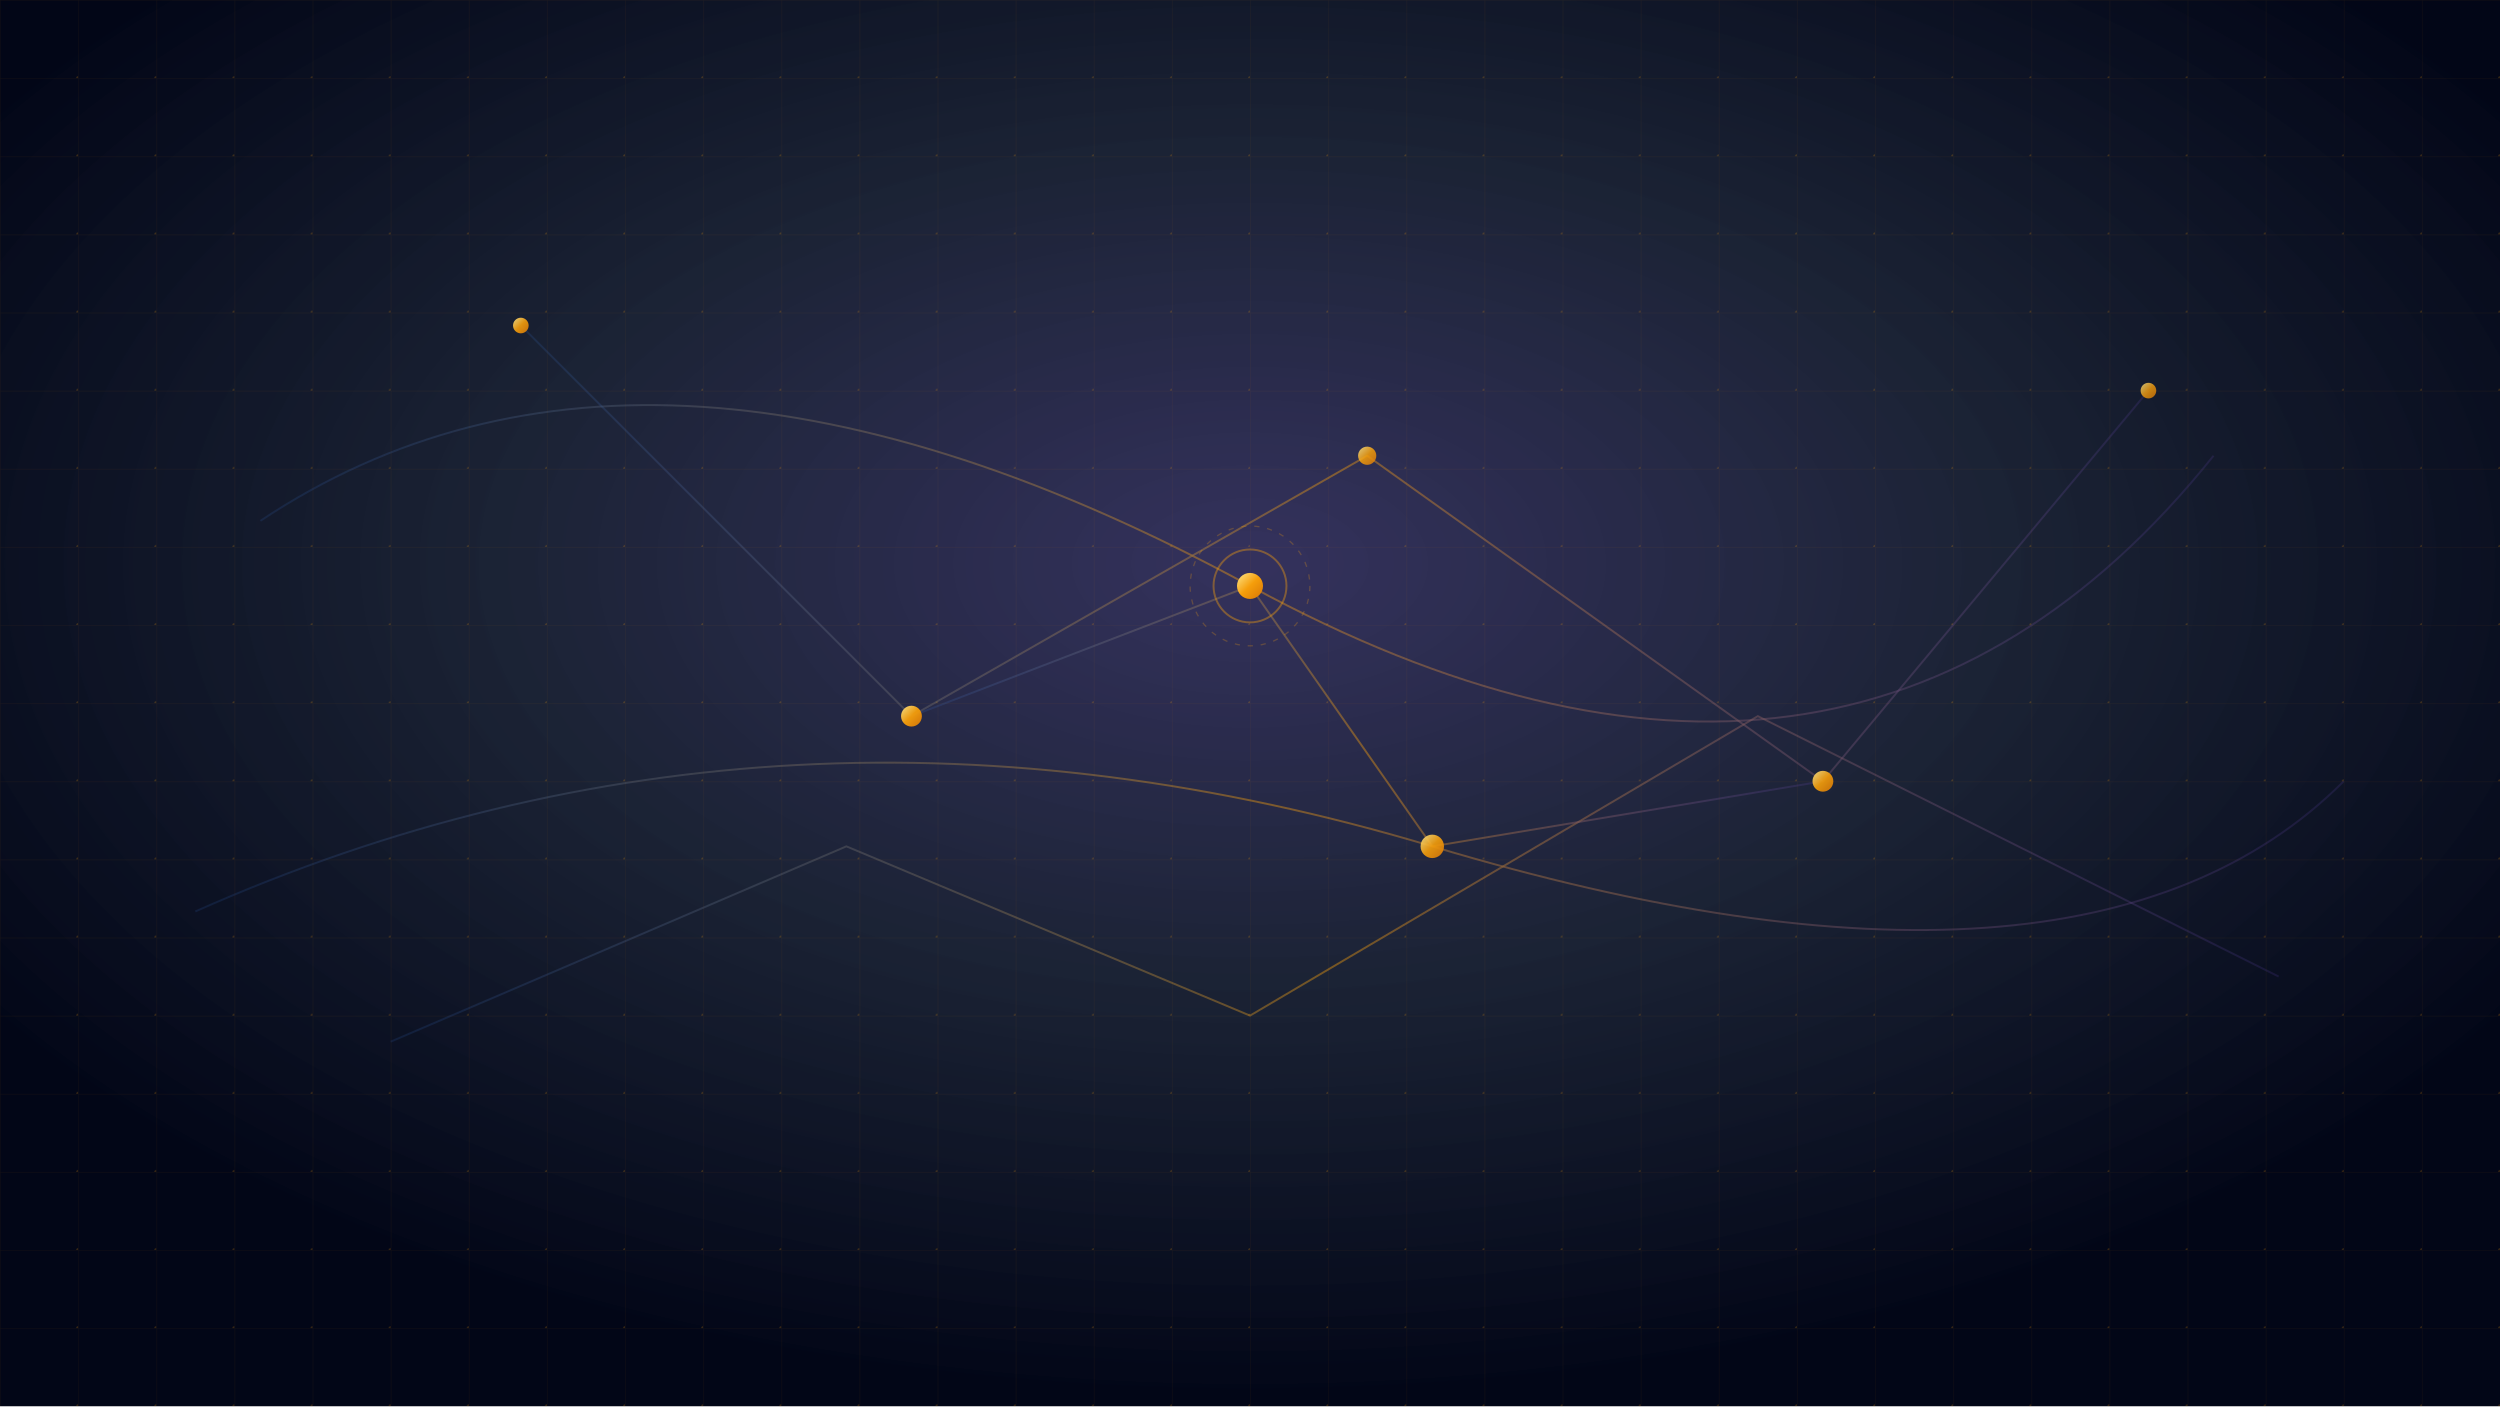
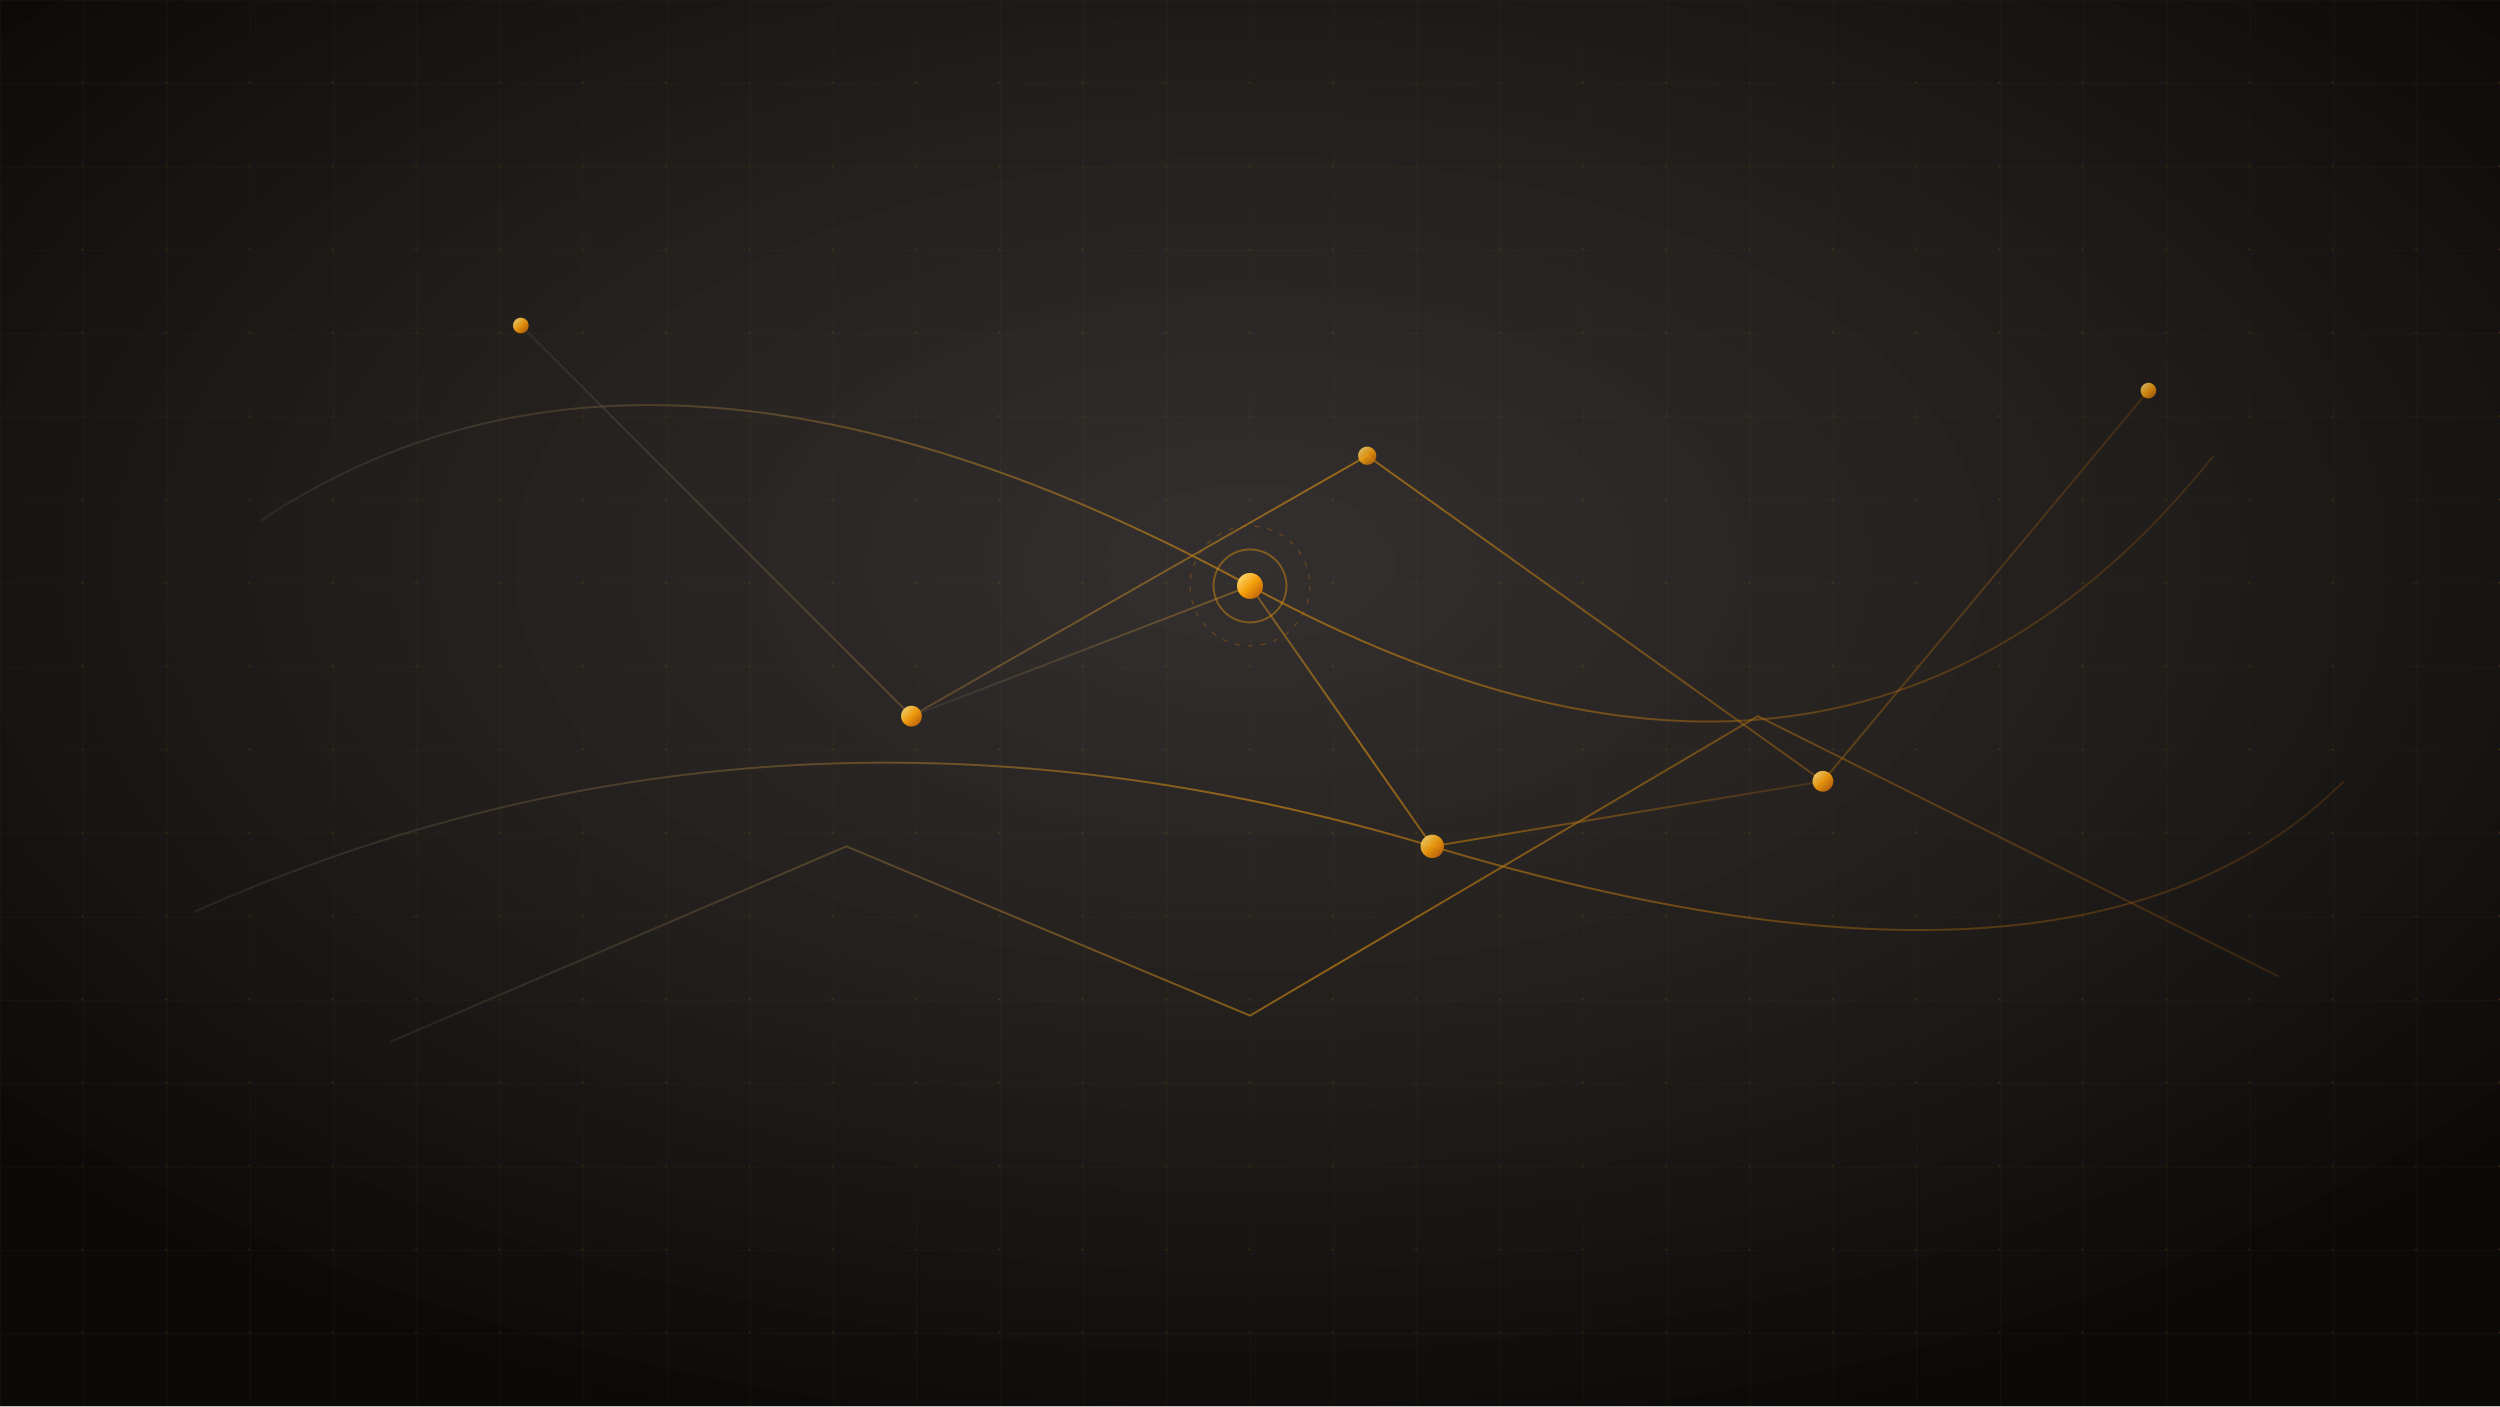
<svg xmlns="http://www.w3.org/2000/svg" viewBox="0 0 1920 1080" width="100%" height="100%">
  <defs>
-     <radialGradient id="bg-glow" cx="50%" cy="40%" r="60%">
-       <stop offset="0%" stop-color="#1E1B4B" stop-opacity="0.9" />
-       <stop offset="50%" stop-color="#0F172A" stop-opacity="0.95" />
-       <stop offset="100%" stop-color="#020617" stop-opacity="1" />
+     <radialGradient id="bg-glow" cx="50%" cy="40%" r="65%">
+       <stop offset="0%" stop-color="#292524" stop-opacity="0.95" />
+       <stop offset="55%" stop-color="#1C1917" stop-opacity="0.98" />
+       <stop offset="100%" stop-color="#0C0A09" stop-opacity="1" />
    </radialGradient>
    <linearGradient id="gold-amber" x1="0%" y1="0%" x2="100%" y2="100%">
      <stop offset="0%" stop-color="#FDE68A" />
      <stop offset="50%" stop-color="#F59E0B" />
-       <stop offset="100%" stop-color="#D97706" />
+       <stop offset="100%" stop-color="#B45309" />
    </linearGradient>
    <linearGradient id="neural-line" x1="0%" y1="0%" x2="100%" y2="0%">
-       <stop offset="0%" stop-color="#3B82F6" stop-opacity="0.2" />
-       <stop offset="50%" stop-color="#F59E0B" stop-opacity="0.7" />
-       <stop offset="100%" stop-color="#8B5CF6" stop-opacity="0.2" />
+       <stop offset="0%" stop-color="#78716C" stop-opacity="0.25" />
+       <stop offset="50%" stop-color="#F59E0B" stop-opacity="0.75" />
+       <stop offset="100%" stop-color="#D97706" stop-opacity="0.25" />
    </linearGradient>
-     <pattern id="tech-grid" width="60" height="60" patternUnits="userSpaceOnUse">
-       <path d="M 60 0 L 0 0 0 60" fill="none" stroke="#F59E0B" stroke-width="0.7" stroke-opacity="0.08" />
-       <circle cx="60" cy="60" r="1.5" fill="#F59E0B" fill-opacity="0.2" />
+     <pattern id="tech-grid" width="64" height="64" patternUnits="userSpaceOnUse">
+       <path d="M 64 0 L 0 0 0 64" fill="none" stroke="#F59E0B" stroke-width="0.6" stroke-opacity="0.08" />
+       <circle cx="64" cy="64" r="1.2" fill="#F59E0B" fill-opacity="0.2" />
    </pattern>
  </defs>
  <rect width="1920" height="1080" fill="url(#bg-glow)" />
  <rect width="1920" height="1080" fill="url(#tech-grid)" />
-   <g stroke="url(#neural-line)" stroke-width="1.5" fill="none" opacity="0.6">
+   <g stroke="url(#neural-line)" stroke-width="1.5" fill="none" opacity="0.7">
    <path d="M 200 400 Q 500 200 960 450 T 1700 350" />
    <path d="M 150 700 Q 600 500 1100 650 T 1800 600" />
    <path d="M 400 250 L 700 550 L 1050 350 L 1400 600 L 1650 300" />
    <path d="M 300 800 L 650 650 L 960 780 L 1350 550 L 1750 750" />
    <path d="M 700 550 L 960 450 L 1100 650 L 1400 600" />
  </g>
  <g fill="url(#gold-amber)">
    <circle cx="400" cy="250" r="6" opacity="0.9" />
    <circle cx="700" cy="550" r="8" opacity="0.95" />
    <circle cx="960" cy="450" r="10" opacity="1" />
    <circle cx="1050" cy="350" r="7" opacity="0.85" />
    <circle cx="1100" cy="650" r="9" opacity="0.9" />
    <circle cx="1400" cy="600" r="8" opacity="0.9" />
    <circle cx="1650" cy="300" r="6" opacity="0.8" />
  </g>
  <circle cx="960" cy="450" r="28" fill="none" stroke="#F59E0B" stroke-width="1.5" opacity="0.4" />
-   <circle cx="960" cy="450" r="46" fill="none" stroke="#F59E0B" stroke-width="1" stroke-dasharray="4 6" opacity="0.25" />
+   <circle cx="960" cy="450" r="46" fill="none" stroke="#D97706" stroke-width="1" stroke-dasharray="4 6" opacity="0.3" />
</svg>
